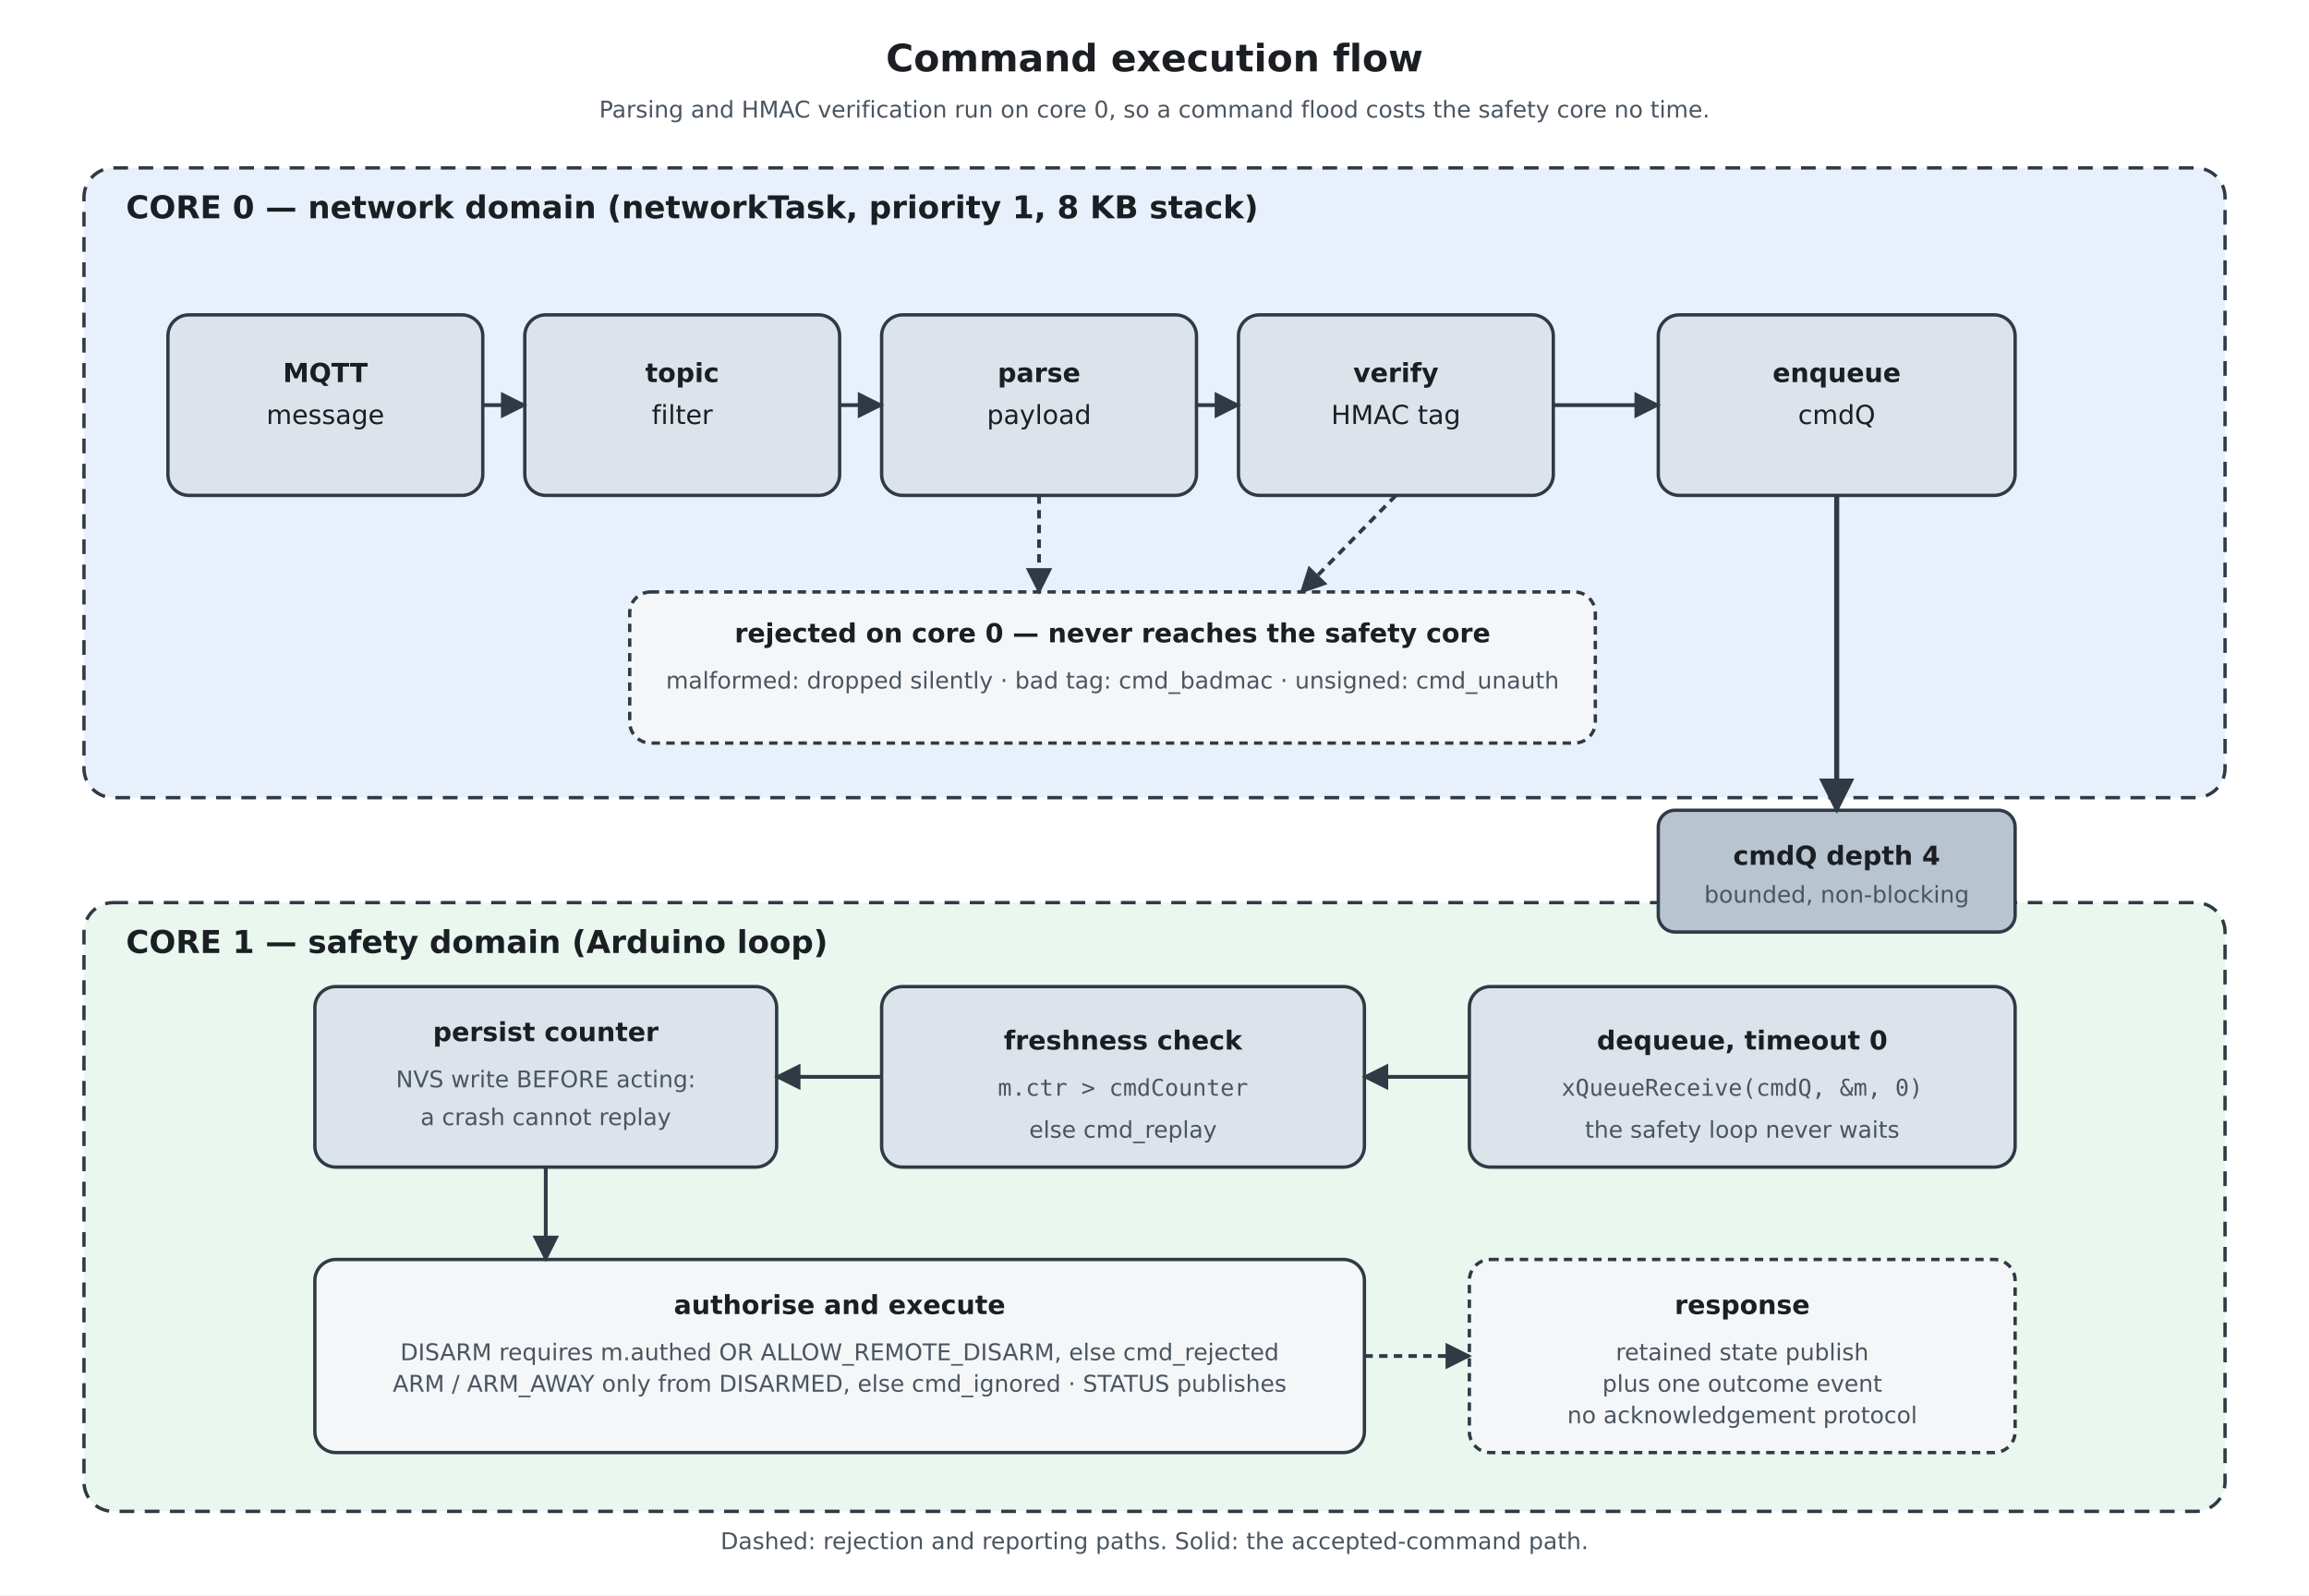
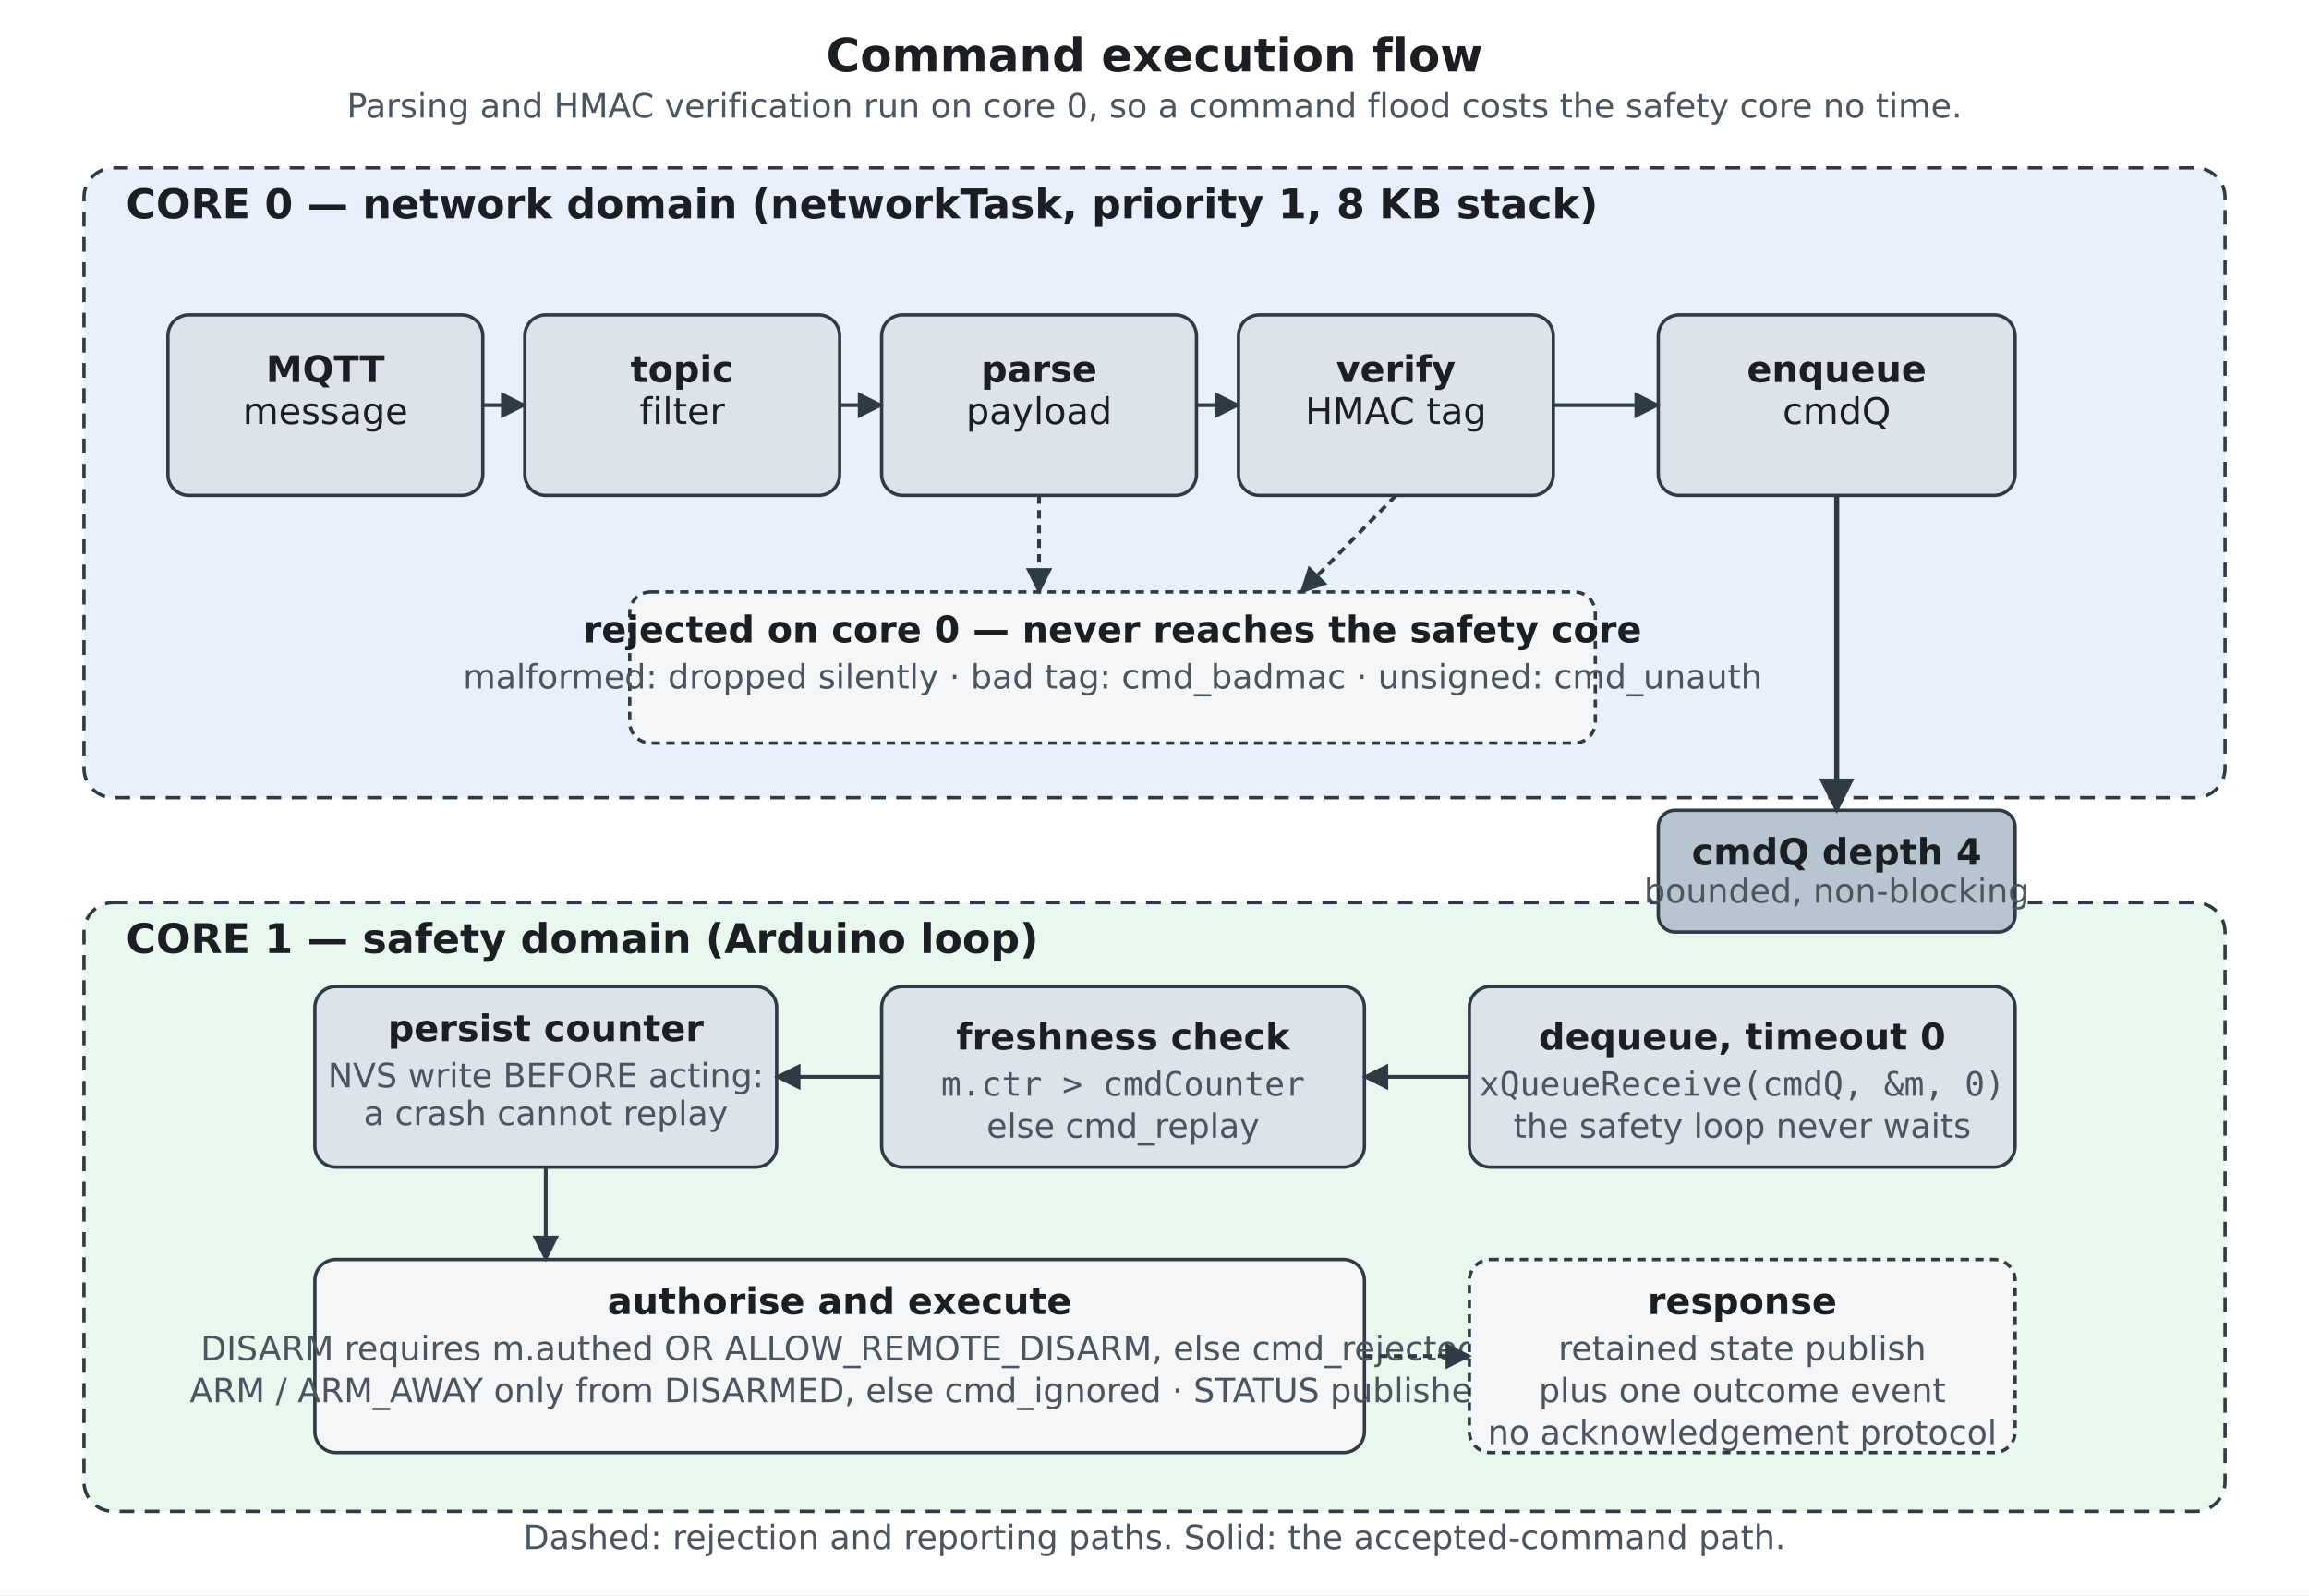
<svg xmlns="http://www.w3.org/2000/svg" width="1100" height="760" viewBox="0 0 1100 760" font-family="DejaVu Sans, Arial, Helvetica, sans-serif">
  <rect width="100%" height="100%" fill="#FFFFFF" />
  <defs>
    <marker id="arr" viewBox="0 0 10 10" refX="9" refY="5" markerWidth="7" markerHeight="7" orient="auto">
      <path d="M0 0 L10 5 L0 10 z" fill="#2F3A45" />
    </marker>
  </defs>
-   <text x="550" y="34" font-size="18" font-family="DejaVu Sans, Arial, Helvetica, sans-serif" text-anchor="middle" fill="#1B1F23" font-weight="bold">Command execution flow</text>
-   <text x="550" y="56" font-size="11" font-family="DejaVu Sans, Arial, Helvetica, sans-serif" text-anchor="middle" fill="#4A5560">Parsing and HMAC verification run on core 0, so a command flood costs the safety core no time.</text>
+   <text x="550" y="34" font-size="22" font-family="DejaVu Sans, Arial, Helvetica, sans-serif" text-anchor="middle" fill="#1B1F23" font-weight="bold">Command execution flow</text>
+   <text x="550" y="56" font-size="16" font-family="DejaVu Sans, Arial, Helvetica, sans-serif" text-anchor="middle" fill="#4A5560">Parsing and HMAC verification run on core 0, so a command flood costs the safety core no time.</text>
  <rect x="40" y="80" width="1020" height="300" rx="14" fill="#E8F1FB" stroke="#2F3A45" stroke-width="1.6" stroke-dasharray="7 5" />
-   <text x="60" y="104" font-size="15" font-family="DejaVu Sans, Arial, Helvetica, sans-serif" text-anchor="start" fill="#1B1F23" font-weight="bold">CORE 0  —  network domain  (networkTask, priority 1, 8 KB stack)</text>
+   <text x="60" y="104" font-size="19.5" font-family="DejaVu Sans, Arial, Helvetica, sans-serif" text-anchor="start" fill="#1B1F23" font-weight="bold">CORE 0  —  network domain  (networkTask, priority 1, 8 KB stack)</text>
  <rect x="40" y="430" width="1020" height="290" rx="14" fill="#E9F7EF" stroke="#2F3A45" stroke-width="1.6" stroke-dasharray="7 5" />
-   <text x="60" y="454" font-size="15" font-family="DejaVu Sans, Arial, Helvetica, sans-serif" text-anchor="start" fill="#1B1F23" font-weight="bold">CORE 1  —  safety domain  (Arduino loop)</text>
+   <text x="60" y="454" font-size="19.5" font-family="DejaVu Sans, Arial, Helvetica, sans-serif" text-anchor="start" fill="#1B1F23" font-weight="bold">CORE 1  —  safety domain  (Arduino loop)</text>
  <rect x="80" y="150" width="150" height="86" rx="10" fill="#DCE3EA" stroke="#2F3A45" stroke-width="1.6" />
-   <text x="155.0" y="182" font-size="12.5" font-family="DejaVu Sans, Arial, Helvetica, sans-serif" text-anchor="middle" fill="#1B1F23" font-weight="bold">MQTT</text>
-   <text x="155.0" y="202" font-size="12.5" font-family="DejaVu Sans, Arial, Helvetica, sans-serif" text-anchor="middle" fill="#1B1F23">message</text>
+   <text x="155.0" y="182" font-size="17.5" font-family="DejaVu Sans, Arial, Helvetica, sans-serif" text-anchor="middle" fill="#1B1F23" font-weight="bold">MQTT</text>
+   <text x="155.0" y="202" font-size="17.5" font-family="DejaVu Sans, Arial, Helvetica, sans-serif" text-anchor="middle" fill="#1B1F23">message</text>
  <rect x="250" y="150" width="150" height="86" rx="10" fill="#DCE3EA" stroke="#2F3A45" stroke-width="1.6" />
-   <text x="325.0" y="182" font-size="12.5" font-family="DejaVu Sans, Arial, Helvetica, sans-serif" text-anchor="middle" fill="#1B1F23" font-weight="bold">topic</text>
-   <text x="325.0" y="202" font-size="12.5" font-family="DejaVu Sans, Arial, Helvetica, sans-serif" text-anchor="middle" fill="#1B1F23">filter</text>
+   <text x="325.0" y="182" font-size="17.5" font-family="DejaVu Sans, Arial, Helvetica, sans-serif" text-anchor="middle" fill="#1B1F23" font-weight="bold">topic</text>
+   <text x="325.0" y="202" font-size="17.5" font-family="DejaVu Sans, Arial, Helvetica, sans-serif" text-anchor="middle" fill="#1B1F23">filter</text>
  <rect x="420" y="150" width="150" height="86" rx="10" fill="#DCE3EA" stroke="#2F3A45" stroke-width="1.6" />
-   <text x="495.0" y="182" font-size="12.5" font-family="DejaVu Sans, Arial, Helvetica, sans-serif" text-anchor="middle" fill="#1B1F23" font-weight="bold">parse</text>
-   <text x="495.0" y="202" font-size="12.5" font-family="DejaVu Sans, Arial, Helvetica, sans-serif" text-anchor="middle" fill="#1B1F23">payload</text>
+   <text x="495.0" y="182" font-size="17.5" font-family="DejaVu Sans, Arial, Helvetica, sans-serif" text-anchor="middle" fill="#1B1F23" font-weight="bold">parse</text>
+   <text x="495.0" y="202" font-size="17.5" font-family="DejaVu Sans, Arial, Helvetica, sans-serif" text-anchor="middle" fill="#1B1F23">payload</text>
  <rect x="590" y="150" width="150" height="86" rx="10" fill="#DCE3EA" stroke="#2F3A45" stroke-width="1.6" />
-   <text x="665.0" y="182" font-size="12.5" font-family="DejaVu Sans, Arial, Helvetica, sans-serif" text-anchor="middle" fill="#1B1F23" font-weight="bold">verify</text>
-   <text x="665.0" y="202" font-size="12.5" font-family="DejaVu Sans, Arial, Helvetica, sans-serif" text-anchor="middle" fill="#1B1F23">HMAC tag</text>
+   <text x="665.0" y="182" font-size="17.5" font-family="DejaVu Sans, Arial, Helvetica, sans-serif" text-anchor="middle" fill="#1B1F23" font-weight="bold">verify</text>
+   <text x="665.0" y="202" font-size="17.5" font-family="DejaVu Sans, Arial, Helvetica, sans-serif" text-anchor="middle" fill="#1B1F23">HMAC tag</text>
  <rect x="790" y="150" width="170" height="86" rx="10" fill="#DCE3EA" stroke="#2F3A45" stroke-width="1.6" />
-   <text x="875.0" y="182" font-size="12.5" font-family="DejaVu Sans, Arial, Helvetica, sans-serif" text-anchor="middle" fill="#1B1F23" font-weight="bold">enqueue</text>
-   <text x="875.0" y="202" font-size="12.5" font-family="DejaVu Sans, Arial, Helvetica, sans-serif" text-anchor="middle" fill="#1B1F23">cmdQ</text>
+   <text x="875.0" y="182" font-size="17.5" font-family="DejaVu Sans, Arial, Helvetica, sans-serif" text-anchor="middle" fill="#1B1F23" font-weight="bold">enqueue</text>
+   <text x="875.0" y="202" font-size="17.5" font-family="DejaVu Sans, Arial, Helvetica, sans-serif" text-anchor="middle" fill="#1B1F23">cmdQ</text>
  <path d="M230 193 L250 193" fill="none" stroke="#2F3A45" stroke-width="1.8" marker-end="url(#arr)" />
  <path d="M400 193 L420 193" fill="none" stroke="#2F3A45" stroke-width="1.8" marker-end="url(#arr)" />
  <path d="M570 193 L590 193" fill="none" stroke="#2F3A45" stroke-width="1.8" marker-end="url(#arr)" />
  <path d="M740 193 L790 193" fill="none" stroke="#2F3A45" stroke-width="1.8" marker-end="url(#arr)" />
  <rect x="300" y="282" width="460" height="72" rx="10" fill="#F4F6F8" stroke="#2F3A45" stroke-width="1.6" stroke-dasharray="4 3" />
-   <text x="530" y="306" font-size="12.5" font-family="DejaVu Sans, Arial, Helvetica, sans-serif" text-anchor="middle" fill="#1B1F23" font-weight="bold">rejected on core 0  —  never reaches the safety core</text>
-   <text x="530" y="328" font-size="11" font-family="DejaVu Sans, Arial, Helvetica, sans-serif" text-anchor="middle" fill="#4A5560">malformed: dropped silently   ·   bad tag: cmd_badmac   ·   unsigned: cmd_unauth</text>
+   <text x="530" y="306" font-size="17.5" font-family="DejaVu Sans, Arial, Helvetica, sans-serif" text-anchor="middle" fill="#1B1F23" font-weight="bold">rejected on core 0  —  never reaches the safety core</text>
+   <text x="530" y="328" font-size="16" font-family="DejaVu Sans, Arial, Helvetica, sans-serif" text-anchor="middle" fill="#4A5560">malformed: dropped silently   ·   bad tag: cmd_badmac   ·   unsigned: cmd_unauth</text>
  <path d="M495 236 L495 282" fill="none" stroke="#2F3A45" stroke-width="1.8" stroke-dasharray="4 3" marker-end="url(#arr)" />
  <path d="M665 236 L620 282" fill="none" stroke="#2F3A45" stroke-width="1.8" stroke-dasharray="4 3" marker-end="url(#arr)" />
  <rect x="790" y="386" width="170" height="58" rx="8" fill="#B8C4D0" stroke="#2F3A45" stroke-width="1.6" />
-   <text x="875" y="412" font-size="12.5" font-family="DejaVu Sans, Arial, Helvetica, sans-serif" text-anchor="middle" fill="#1B1F23" font-weight="bold">cmdQ  depth 4</text>
-   <text x="875" y="430" font-size="11" font-family="DejaVu Sans, Arial, Helvetica, sans-serif" text-anchor="middle" fill="#4A5560">bounded, non-blocking</text>
+   <text x="875" y="412" font-size="17.5" font-family="DejaVu Sans, Arial, Helvetica, sans-serif" text-anchor="middle" fill="#1B1F23" font-weight="bold">cmdQ  depth 4</text>
+   <text x="875" y="430" font-size="16" font-family="DejaVu Sans, Arial, Helvetica, sans-serif" text-anchor="middle" fill="#4A5560">bounded, non-blocking</text>
  <path d="M875 236 L875 386" fill="none" stroke="#2F3A45" stroke-width="2.4" marker-end="url(#arr)" />
  <rect x="700" y="470" width="260" height="86" rx="10" fill="#DCE3EA" stroke="#2F3A45" stroke-width="1.6" />
-   <text x="830" y="500" font-size="12.5" font-family="DejaVu Sans, Arial, Helvetica, sans-serif" text-anchor="middle" fill="#1B1F23" font-weight="bold">dequeue, timeout 0</text>
-   <text x="830" y="522" font-size="11" font-family="&quot;DejaVu Sans Mono&quot;, monospace" text-anchor="middle" fill="#4A5560">xQueueReceive(cmdQ, &amp;m, 0)</text>
-   <text x="830" y="542" font-size="11" font-family="DejaVu Sans, Arial, Helvetica, sans-serif" text-anchor="middle" fill="#4A5560">the safety loop never waits</text>
+   <text x="830" y="500" font-size="17.5" font-family="DejaVu Sans, Arial, Helvetica, sans-serif" text-anchor="middle" fill="#1B1F23" font-weight="bold">dequeue, timeout 0</text>
+   <text x="830" y="522" font-size="16" font-family="&quot;DejaVu Sans Mono&quot;, monospace" text-anchor="middle" fill="#4A5560">xQueueReceive(cmdQ, &amp;m, 0)</text>
+   <text x="830" y="542" font-size="16" font-family="DejaVu Sans, Arial, Helvetica, sans-serif" text-anchor="middle" fill="#4A5560">the safety loop never waits</text>
  <rect x="420" y="470" width="230" height="86" rx="10" fill="#DCE3EA" stroke="#2F3A45" stroke-width="1.6" />
-   <text x="535" y="500" font-size="12.5" font-family="DejaVu Sans, Arial, Helvetica, sans-serif" text-anchor="middle" fill="#1B1F23" font-weight="bold">freshness check</text>
-   <text x="535" y="522" font-size="11" font-family="&quot;DejaVu Sans Mono&quot;, monospace" text-anchor="middle" fill="#4A5560">m.ctr &gt; cmdCounter</text>
-   <text x="535" y="542" font-size="11" font-family="DejaVu Sans, Arial, Helvetica, sans-serif" text-anchor="middle" fill="#4A5560">else cmd_replay</text>
+   <text x="535" y="500" font-size="17.5" font-family="DejaVu Sans, Arial, Helvetica, sans-serif" text-anchor="middle" fill="#1B1F23" font-weight="bold">freshness check</text>
+   <text x="535" y="522" font-size="16" font-family="&quot;DejaVu Sans Mono&quot;, monospace" text-anchor="middle" fill="#4A5560">m.ctr &gt; cmdCounter</text>
+   <text x="535" y="542" font-size="16" font-family="DejaVu Sans, Arial, Helvetica, sans-serif" text-anchor="middle" fill="#4A5560">else cmd_replay</text>
  <rect x="150" y="470" width="220" height="86" rx="10" fill="#DCE3EA" stroke="#2F3A45" stroke-width="1.6" />
-   <text x="260" y="496" font-size="12.5" font-family="DejaVu Sans, Arial, Helvetica, sans-serif" text-anchor="middle" fill="#1B1F23" font-weight="bold">persist counter</text>
-   <text x="260" y="518" font-size="11" font-family="DejaVu Sans, Arial, Helvetica, sans-serif" text-anchor="middle" fill="#4A5560">NVS write BEFORE acting:</text>
-   <text x="260" y="536" font-size="11" font-family="DejaVu Sans, Arial, Helvetica, sans-serif" text-anchor="middle" fill="#4A5560">a crash cannot replay</text>
+   <text x="260" y="496" font-size="17.5" font-family="DejaVu Sans, Arial, Helvetica, sans-serif" text-anchor="middle" fill="#1B1F23" font-weight="bold">persist counter</text>
+   <text x="260" y="518" font-size="16" font-family="DejaVu Sans, Arial, Helvetica, sans-serif" text-anchor="middle" fill="#4A5560">NVS write BEFORE acting:</text>
+   <text x="260" y="536" font-size="16" font-family="DejaVu Sans, Arial, Helvetica, sans-serif" text-anchor="middle" fill="#4A5560">a crash cannot replay</text>
  <rect x="150" y="600" width="500" height="92" rx="10" fill="#F4F6F8" stroke="#2F3A45" stroke-width="1.6" />
-   <text x="400" y="626" font-size="12.5" font-family="DejaVu Sans, Arial, Helvetica, sans-serif" text-anchor="middle" fill="#1B1F23" font-weight="bold">authorise and execute</text>
-   <text x="400" y="648" font-size="11" font-family="DejaVu Sans, Arial, Helvetica, sans-serif" text-anchor="middle" fill="#4A5560">DISARM requires m.authed OR ALLOW_REMOTE_DISARM, else cmd_rejected</text>
-   <text x="400" y="663" font-size="11" font-family="DejaVu Sans, Arial, Helvetica, sans-serif" text-anchor="middle" fill="#4A5560">ARM / ARM_AWAY only from DISARMED, else cmd_ignored   ·   STATUS publishes</text>
+   <text x="400" y="626" font-size="17.5" font-family="DejaVu Sans, Arial, Helvetica, sans-serif" text-anchor="middle" fill="#1B1F23" font-weight="bold">authorise and execute</text>
+   <text x="400" y="648" font-size="16" font-family="DejaVu Sans, Arial, Helvetica, sans-serif" text-anchor="middle" fill="#4A5560">DISARM requires m.authed OR ALLOW_REMOTE_DISARM, else cmd_rejected</text>
+   <text x="400" y="668" font-size="16" font-family="DejaVu Sans, Arial, Helvetica, sans-serif" text-anchor="middle" fill="#4A5560">ARM / ARM_AWAY only from DISARMED, else cmd_ignored   ·   STATUS publishes</text>
  <path d="M700 513 L650 513" fill="none" stroke="#2F3A45" stroke-width="1.8" marker-end="url(#arr)" />
  <path d="M420 513 L370 513" fill="none" stroke="#2F3A45" stroke-width="1.8" marker-end="url(#arr)" />
  <path d="M260 556 L260 600" fill="none" stroke="#2F3A45" stroke-width="1.8" marker-end="url(#arr)" />
  <rect x="700" y="600" width="260" height="92" rx="10" fill="#F4F6F8" stroke="#2F3A45" stroke-width="1.6" stroke-dasharray="4 3" />
-   <text x="830" y="626" font-size="12.5" font-family="DejaVu Sans, Arial, Helvetica, sans-serif" text-anchor="middle" fill="#1B1F23" font-weight="bold">response</text>
-   <text x="830" y="648" font-size="11" font-family="DejaVu Sans, Arial, Helvetica, sans-serif" text-anchor="middle" fill="#4A5560">retained state publish</text>
-   <text x="830" y="663" font-size="11" font-family="DejaVu Sans, Arial, Helvetica, sans-serif" text-anchor="middle" fill="#4A5560">plus one outcome event</text>
-   <text x="830" y="678" font-size="11" font-family="DejaVu Sans, Arial, Helvetica, sans-serif" text-anchor="middle" fill="#4A5560">no acknowledgement protocol</text>
+   <text x="830" y="626" font-size="17.5" font-family="DejaVu Sans, Arial, Helvetica, sans-serif" text-anchor="middle" fill="#1B1F23" font-weight="bold">response</text>
+   <text x="830" y="648" font-size="16" font-family="DejaVu Sans, Arial, Helvetica, sans-serif" text-anchor="middle" fill="#4A5560">retained state publish</text>
+   <text x="830" y="668" font-size="16" font-family="DejaVu Sans, Arial, Helvetica, sans-serif" text-anchor="middle" fill="#4A5560">plus one outcome event</text>
+   <text x="830" y="688" font-size="16" font-family="DejaVu Sans, Arial, Helvetica, sans-serif" text-anchor="middle" fill="#4A5560">no acknowledgement protocol</text>
  <path d="M650 646 L700 646" fill="none" stroke="#2F3A45" stroke-width="1.8" stroke-dasharray="4 3" marker-end="url(#arr)" />
-   <text x="550" y="738" font-size="11" font-family="DejaVu Sans, Arial, Helvetica, sans-serif" text-anchor="middle" fill="#4A5560">Dashed: rejection and reporting paths.  Solid: the accepted-command path.</text>
+   <text x="550" y="738" font-size="16" font-family="DejaVu Sans, Arial, Helvetica, sans-serif" text-anchor="middle" fill="#4A5560">Dashed: rejection and reporting paths.  Solid: the accepted-command path.</text>
</svg>
